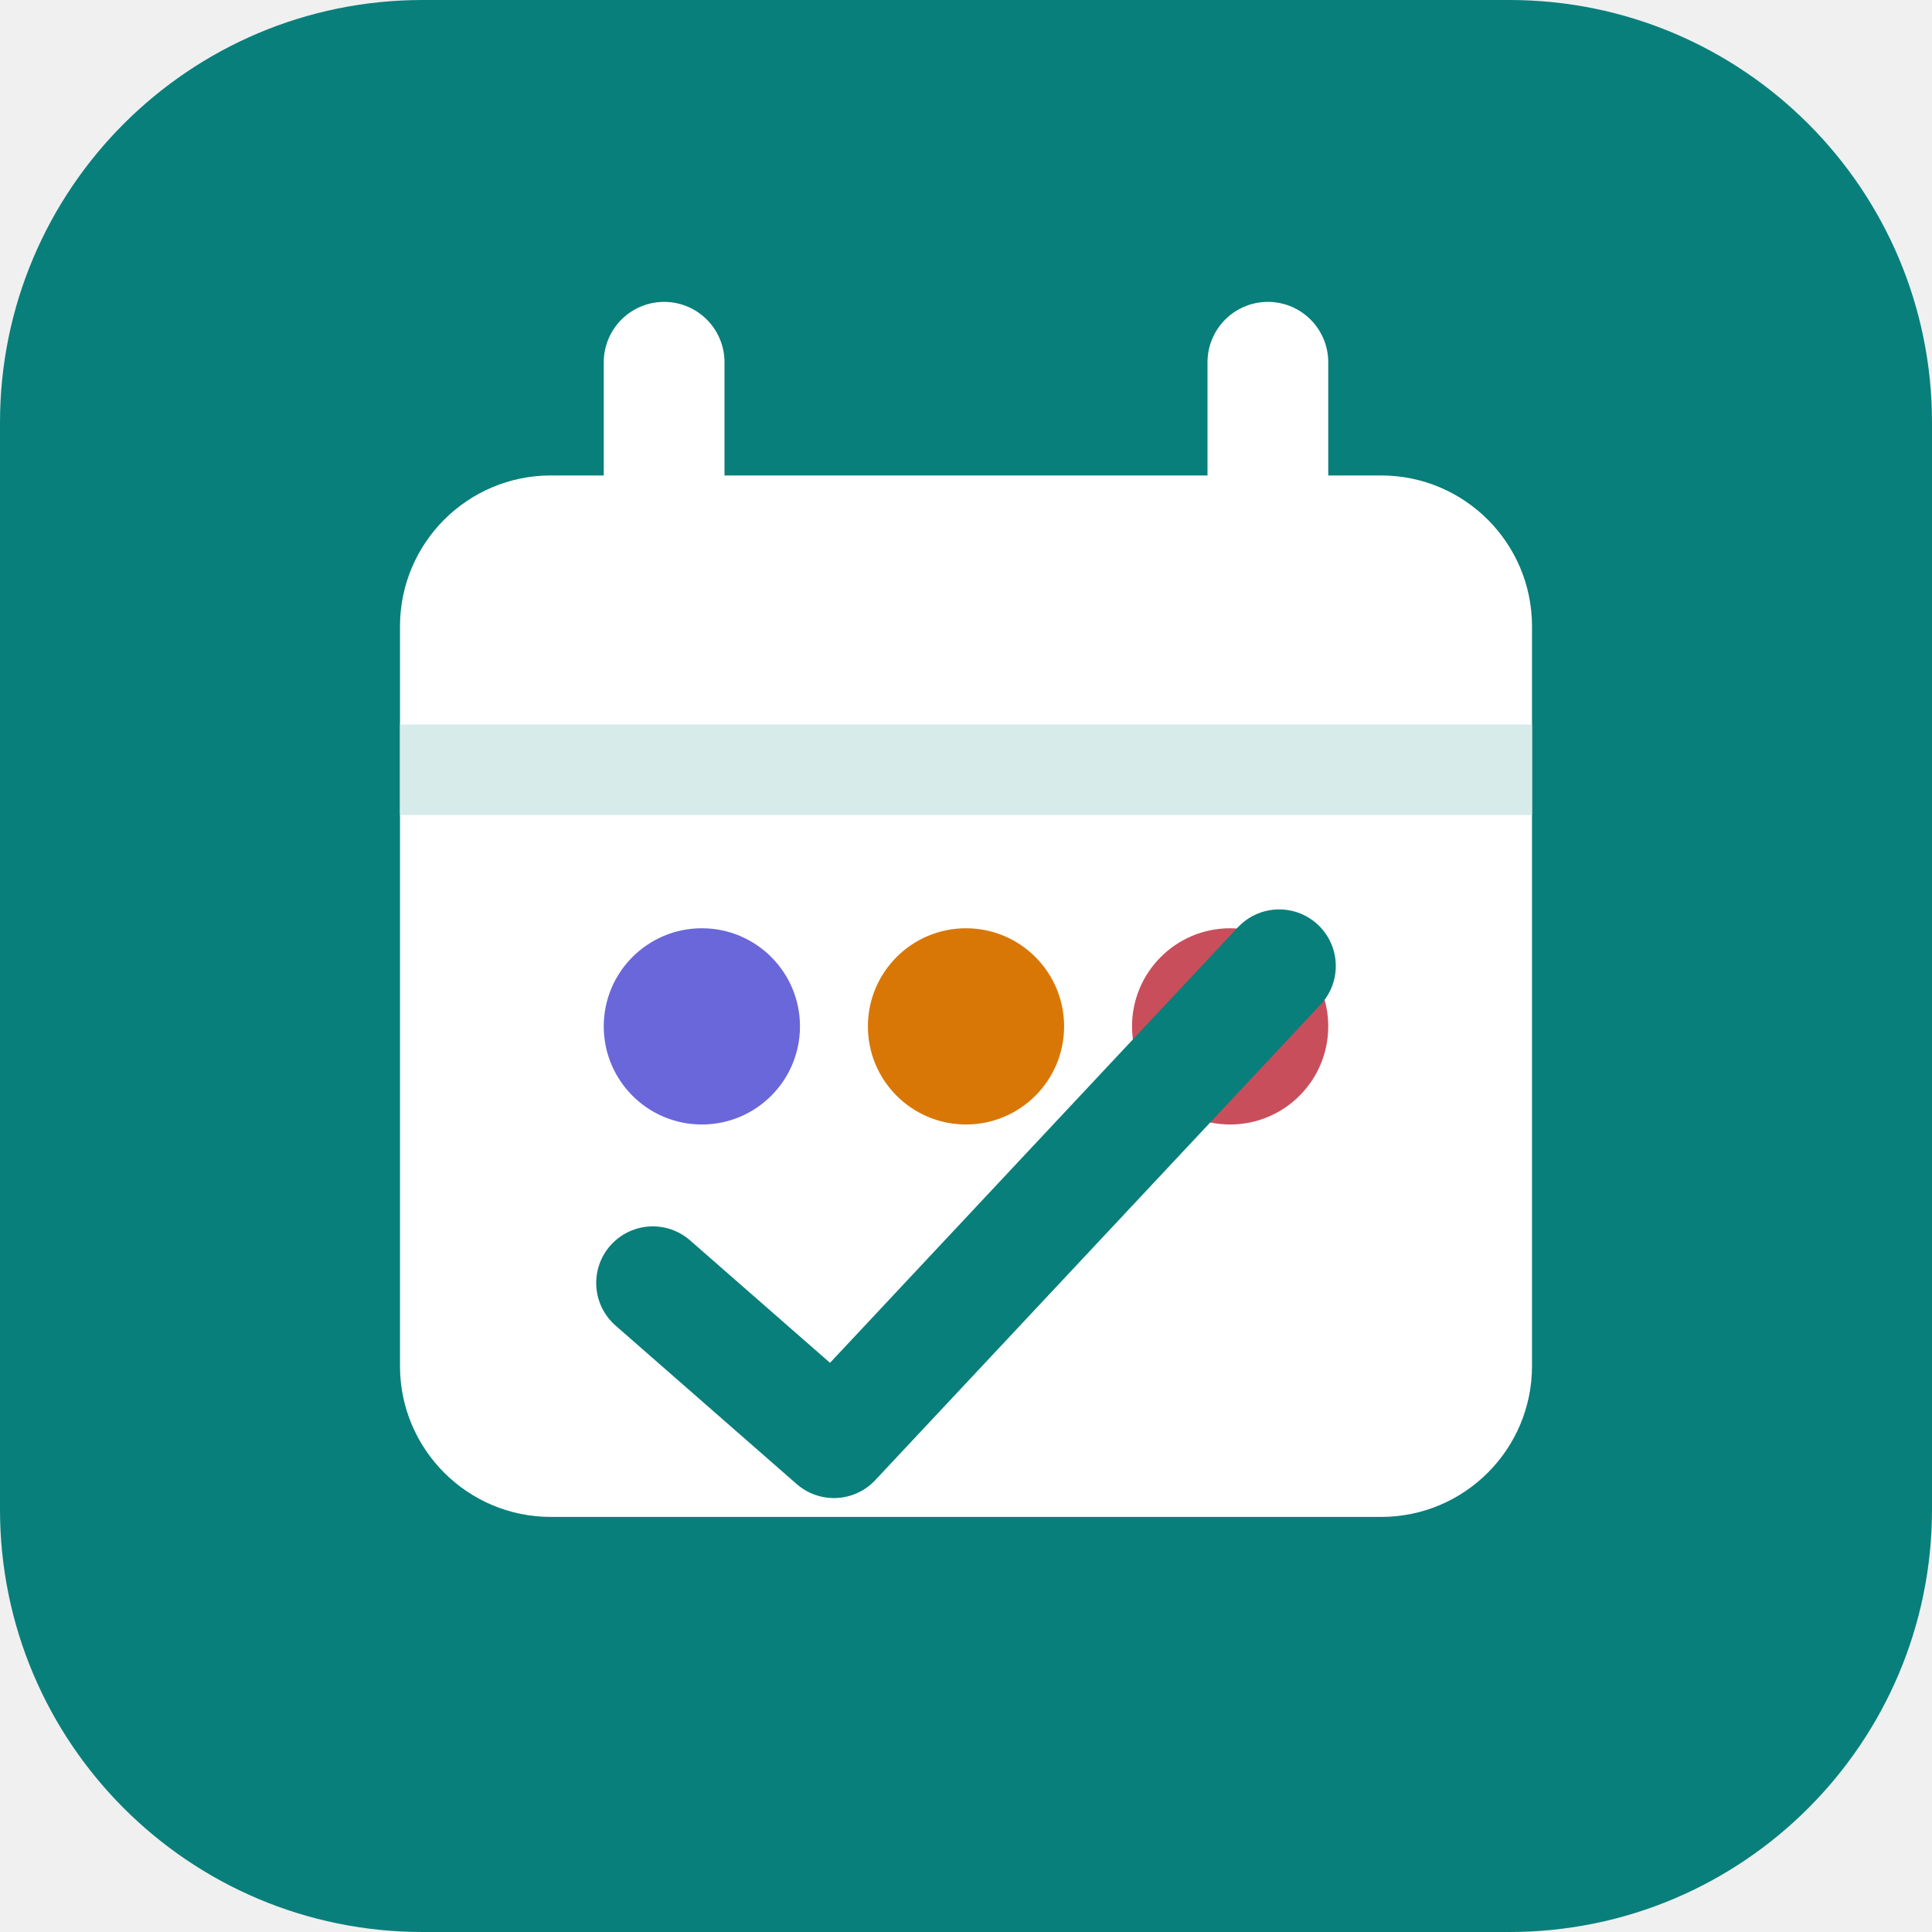
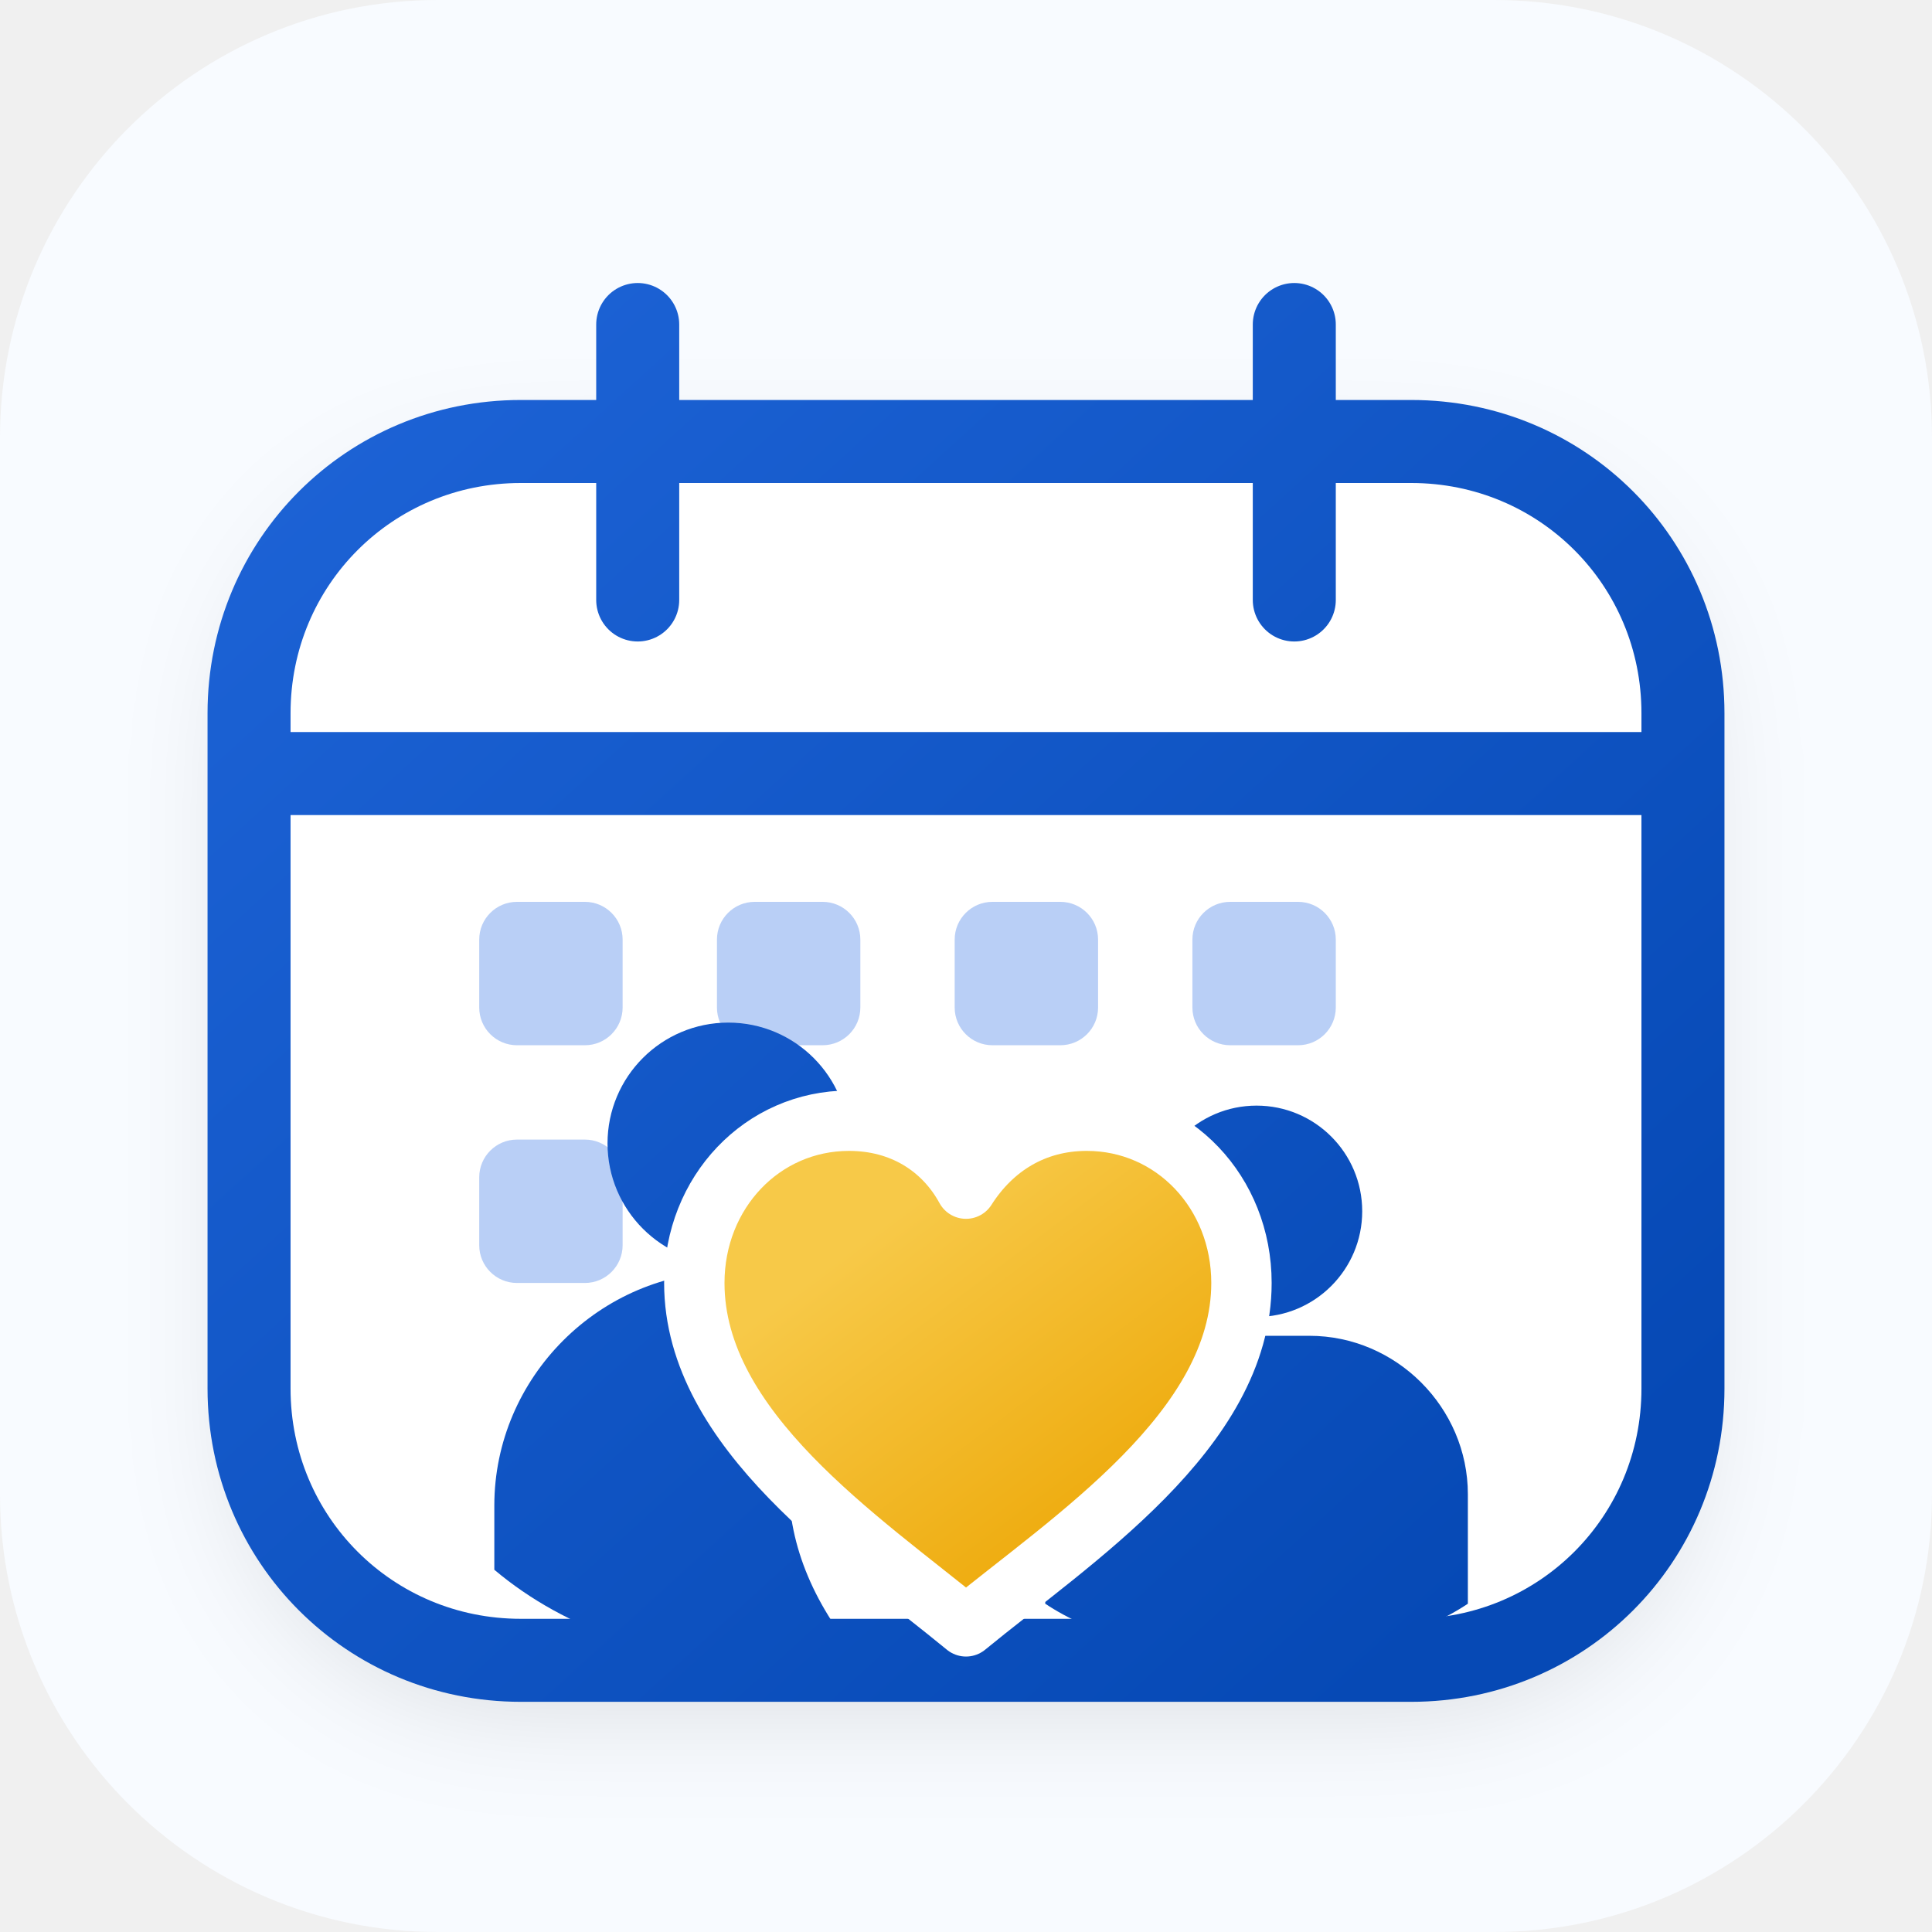
- <svg xmlns="http://www.w3.org/2000/svg" viewBox="0 0 512 512" role="img" aria-labelledby="title">
-   <rect width="512" height="512" rx="112" fill="#087f7b" />
-   <rect x="106" y="126" width="300" height="276" rx="40" fill="#ffffff" />
-   <path d="M106 204h300" stroke="#d7ecea" stroke-width="24" />
-   <path d="M176 96v72M336 96v72" stroke="#ffffff" stroke-width="32" stroke-linecap="round" />
-   <circle cx="186" cy="272" r="26" fill="#6967d9" />
-   <circle cx="256" cy="272" r="26" fill="#d97706" />
-   <circle cx="326" cy="272" r="26" fill="#c94e5b" />
-   <path d="M173 340l48 42 118-126" fill="none" stroke="#087f7b" stroke-width="30" stroke-linecap="round" stroke-linejoin="round" />
+ <svg xmlns="http://www.w3.org/2000/svg" viewBox="0 0 512 512" role="img" aria-labelledby="title desc">
+   <defs>
+     <linearGradient id="blue" x1="104" y1="78" x2="406" y2="410" gradientUnits="userSpaceOnUse">
+       <stop offset="0" stop-color="#1d63d6" />
+       <stop offset="1" stop-color="#0649b5" />
+     </linearGradient>
+     <linearGradient id="yellow" x1="220" y1="335" x2="292" y2="431" gradientUnits="userSpaceOnUse">
+       <stop offset="0" stop-color="#f7c948" />
+       <stop offset="1" stop-color="#eca400" />
+     </linearGradient>
+     <filter id="softShadow" x="-20%" y="-20%" width="140%" height="140%">
+       <feDropShadow dx="0" dy="10" stdDeviation="16" flood-color="#0f172a" flood-opacity=".14" />
+     </filter>
+   </defs>
+   <rect width="512" height="512" rx="116" fill="#f8fbff" />
+   <g filter="url(#softShadow)">
+     <path d="M138 117h236c40 0 72 32 72 72v179c0 40-32 72-72 72H138c-40 0-72-32-72-72V189c0-40 32-72 72-72Z" fill="#ffffff" />
+   </g>
+   <path d="M138 117h236c40 0 72 32 72 72v179c0 40-32 72-72 72H138c-40 0-72-32-72-72V189c0-40 32-72 72-72Z" fill="none" stroke="url(#blue)" stroke-width="22" />
+   <path d="M76 205h360" stroke="url(#blue)" stroke-width="22" />
+   <path d="M169 86v73M343 86v73" stroke="url(#blue)" stroke-width="22" stroke-linecap="round" />
+   <g fill="#b9cff6">
+     <rect x="127" y="239" width="38" height="38" rx="10" />
+     <rect x="190" y="239" width="38" height="38" rx="10" />
+     <rect x="253" y="239" width="38" height="38" rx="10" />
+     <rect x="316" y="239" width="38" height="38" rx="10" />
+     <rect x="127" y="302" width="38" height="38" rx="10" />
+     <rect x="316" y="302" width="38" height="38" rx="10" />
+   </g>
+   <rect x="253" y="302" width="38" height="38" rx="10" fill="url(#yellow)" />
+   <path d="M193 337c-34 0-62 28-62 62v17c19 16 45 25 76 25h22c-13-15-20-31-20-48 0-22 10-41 28-52-11-3-25-4-44-4Z" fill="url(#blue)" />
+   <circle cx="193" cy="303" r="32" fill="url(#blue)" />
+   <path d="M319 354c-23 0-42 19-42 42v29c12 8 29 13 51 13h10c22 0 39-5 51-13v-29c0-23-19-42-42-42h-28Z" fill="url(#blue)" />
+   <circle cx="333" cy="321" r="28" fill="url(#blue)" />
+   <path d="M256 431c-28-23-72-52-72-91 0-24 18-43 41-43 14 0 25 7 31 18 7-11 18-18 32-18 23 0 41 19 41 43 0 39-45 68-73 91Z" fill="url(#yellow)" stroke="#ffffff" stroke-width="16" stroke-linejoin="round" />
</svg>
